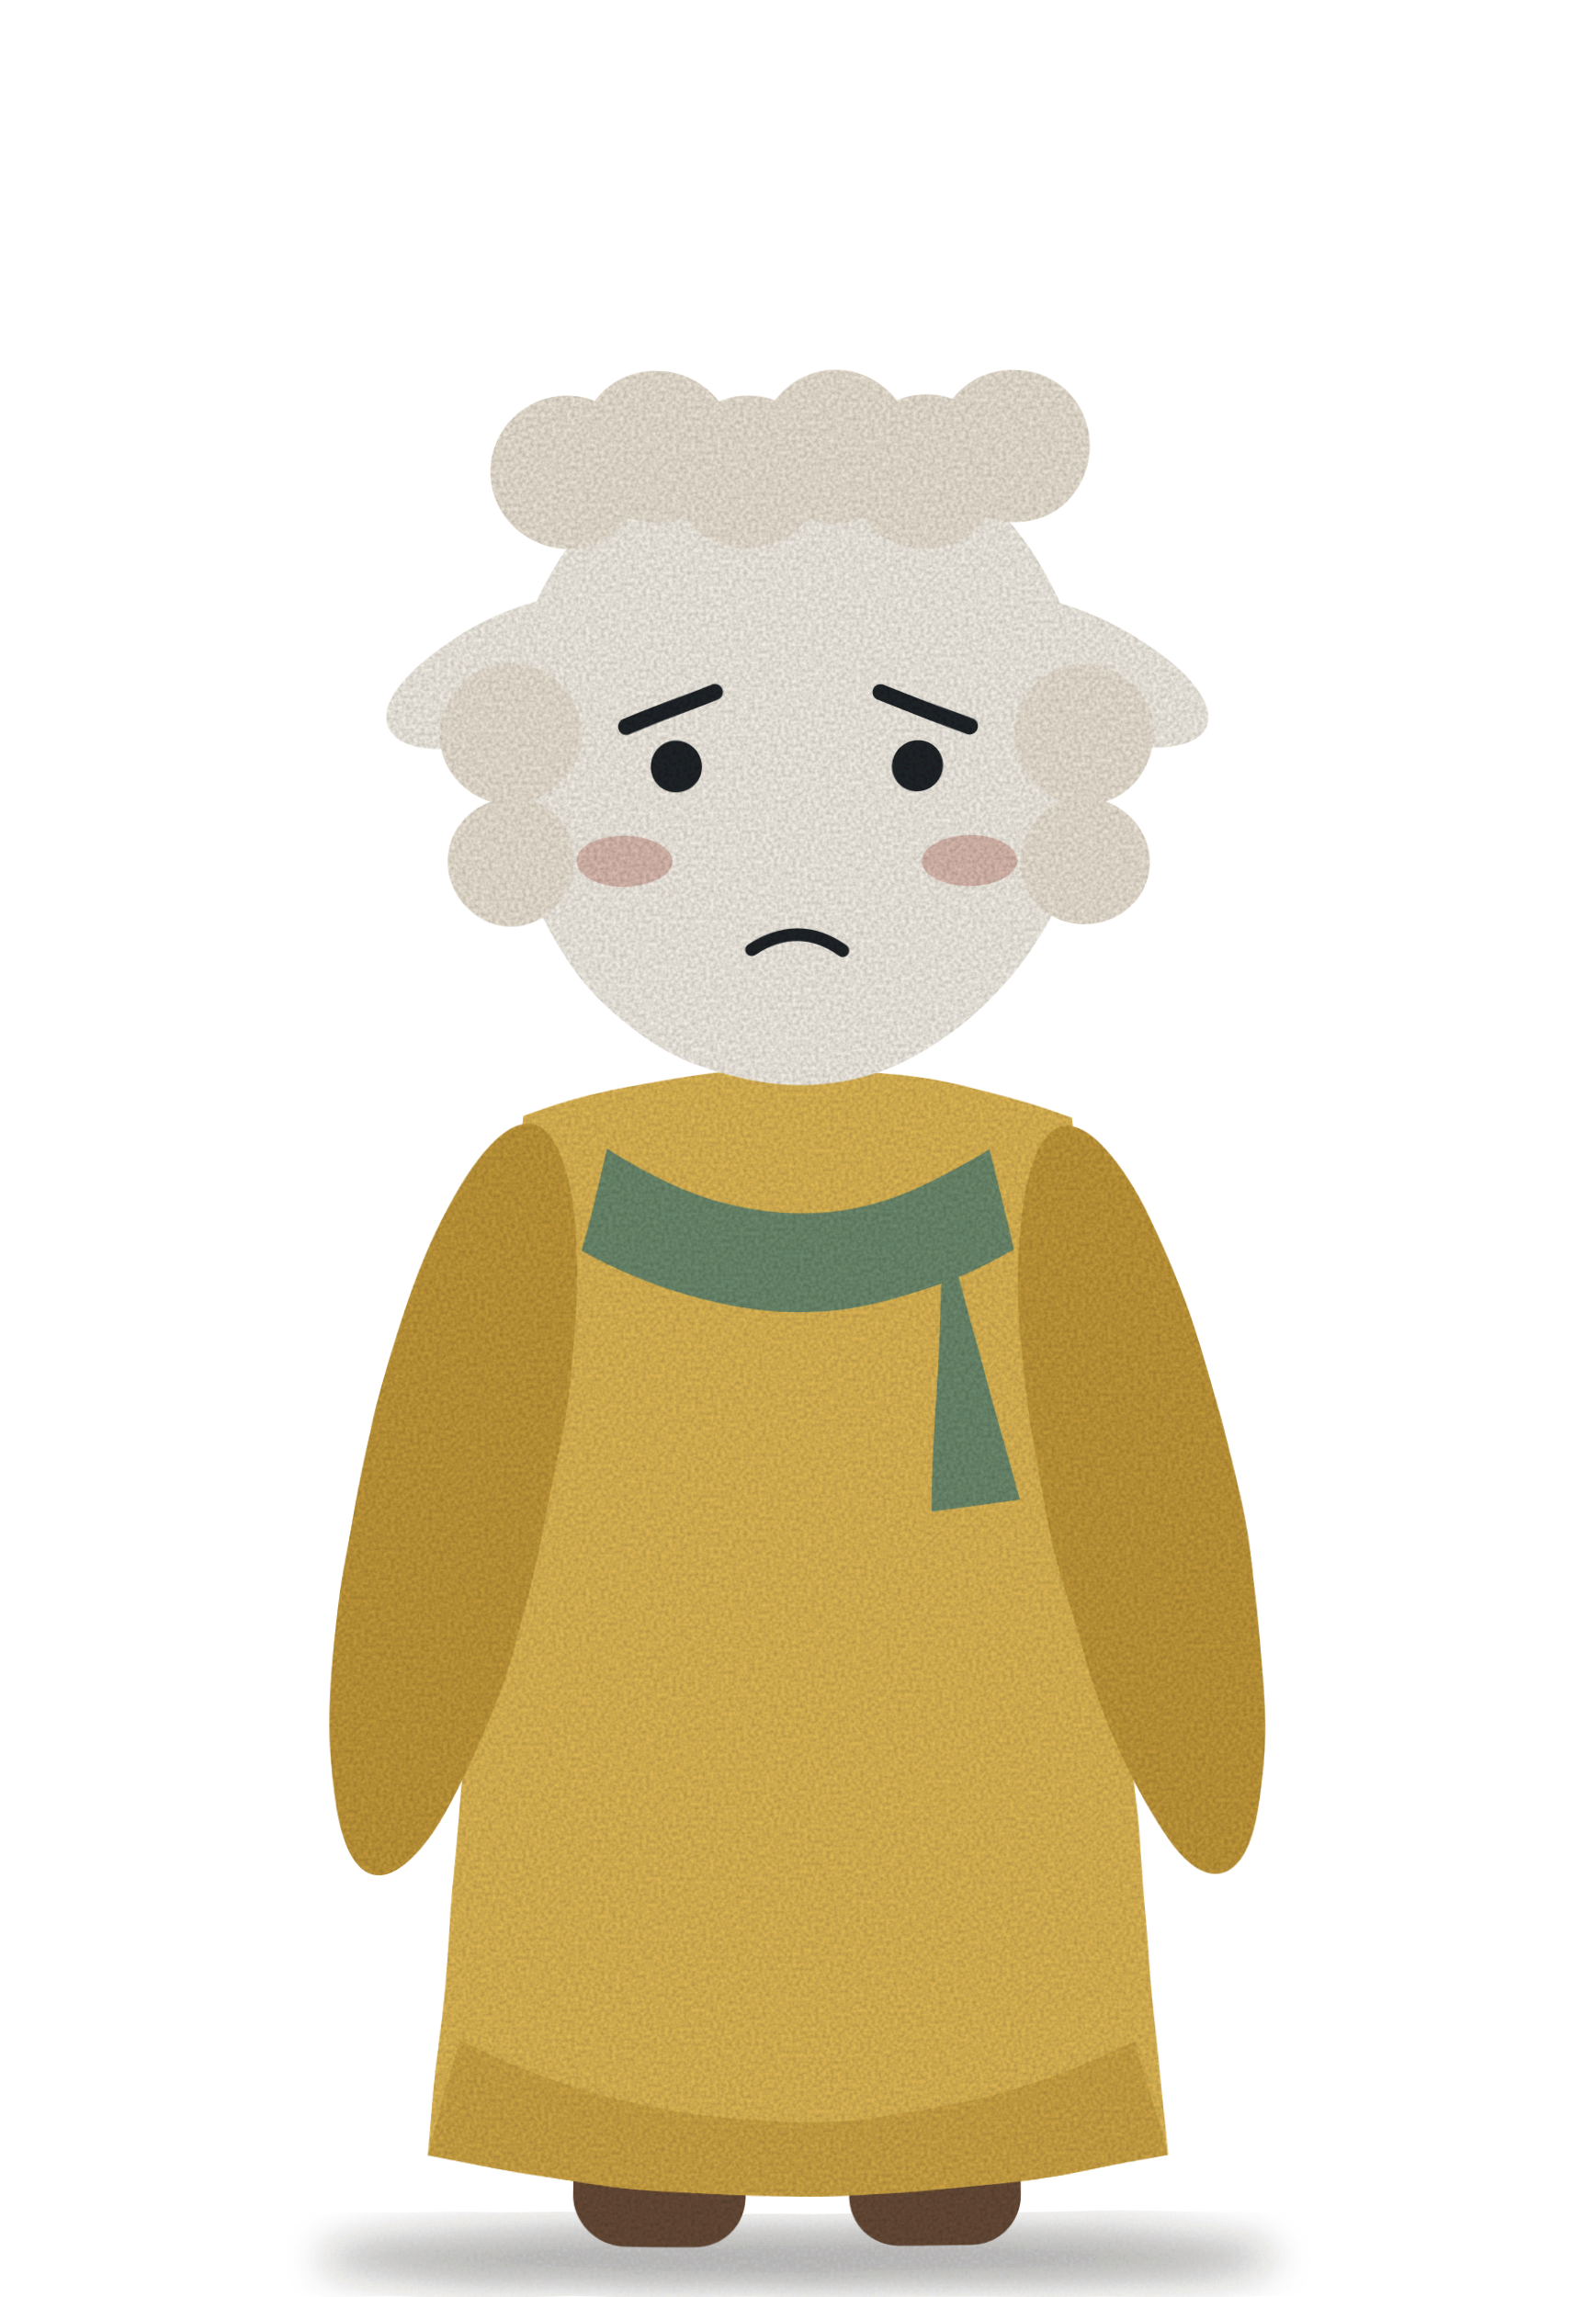
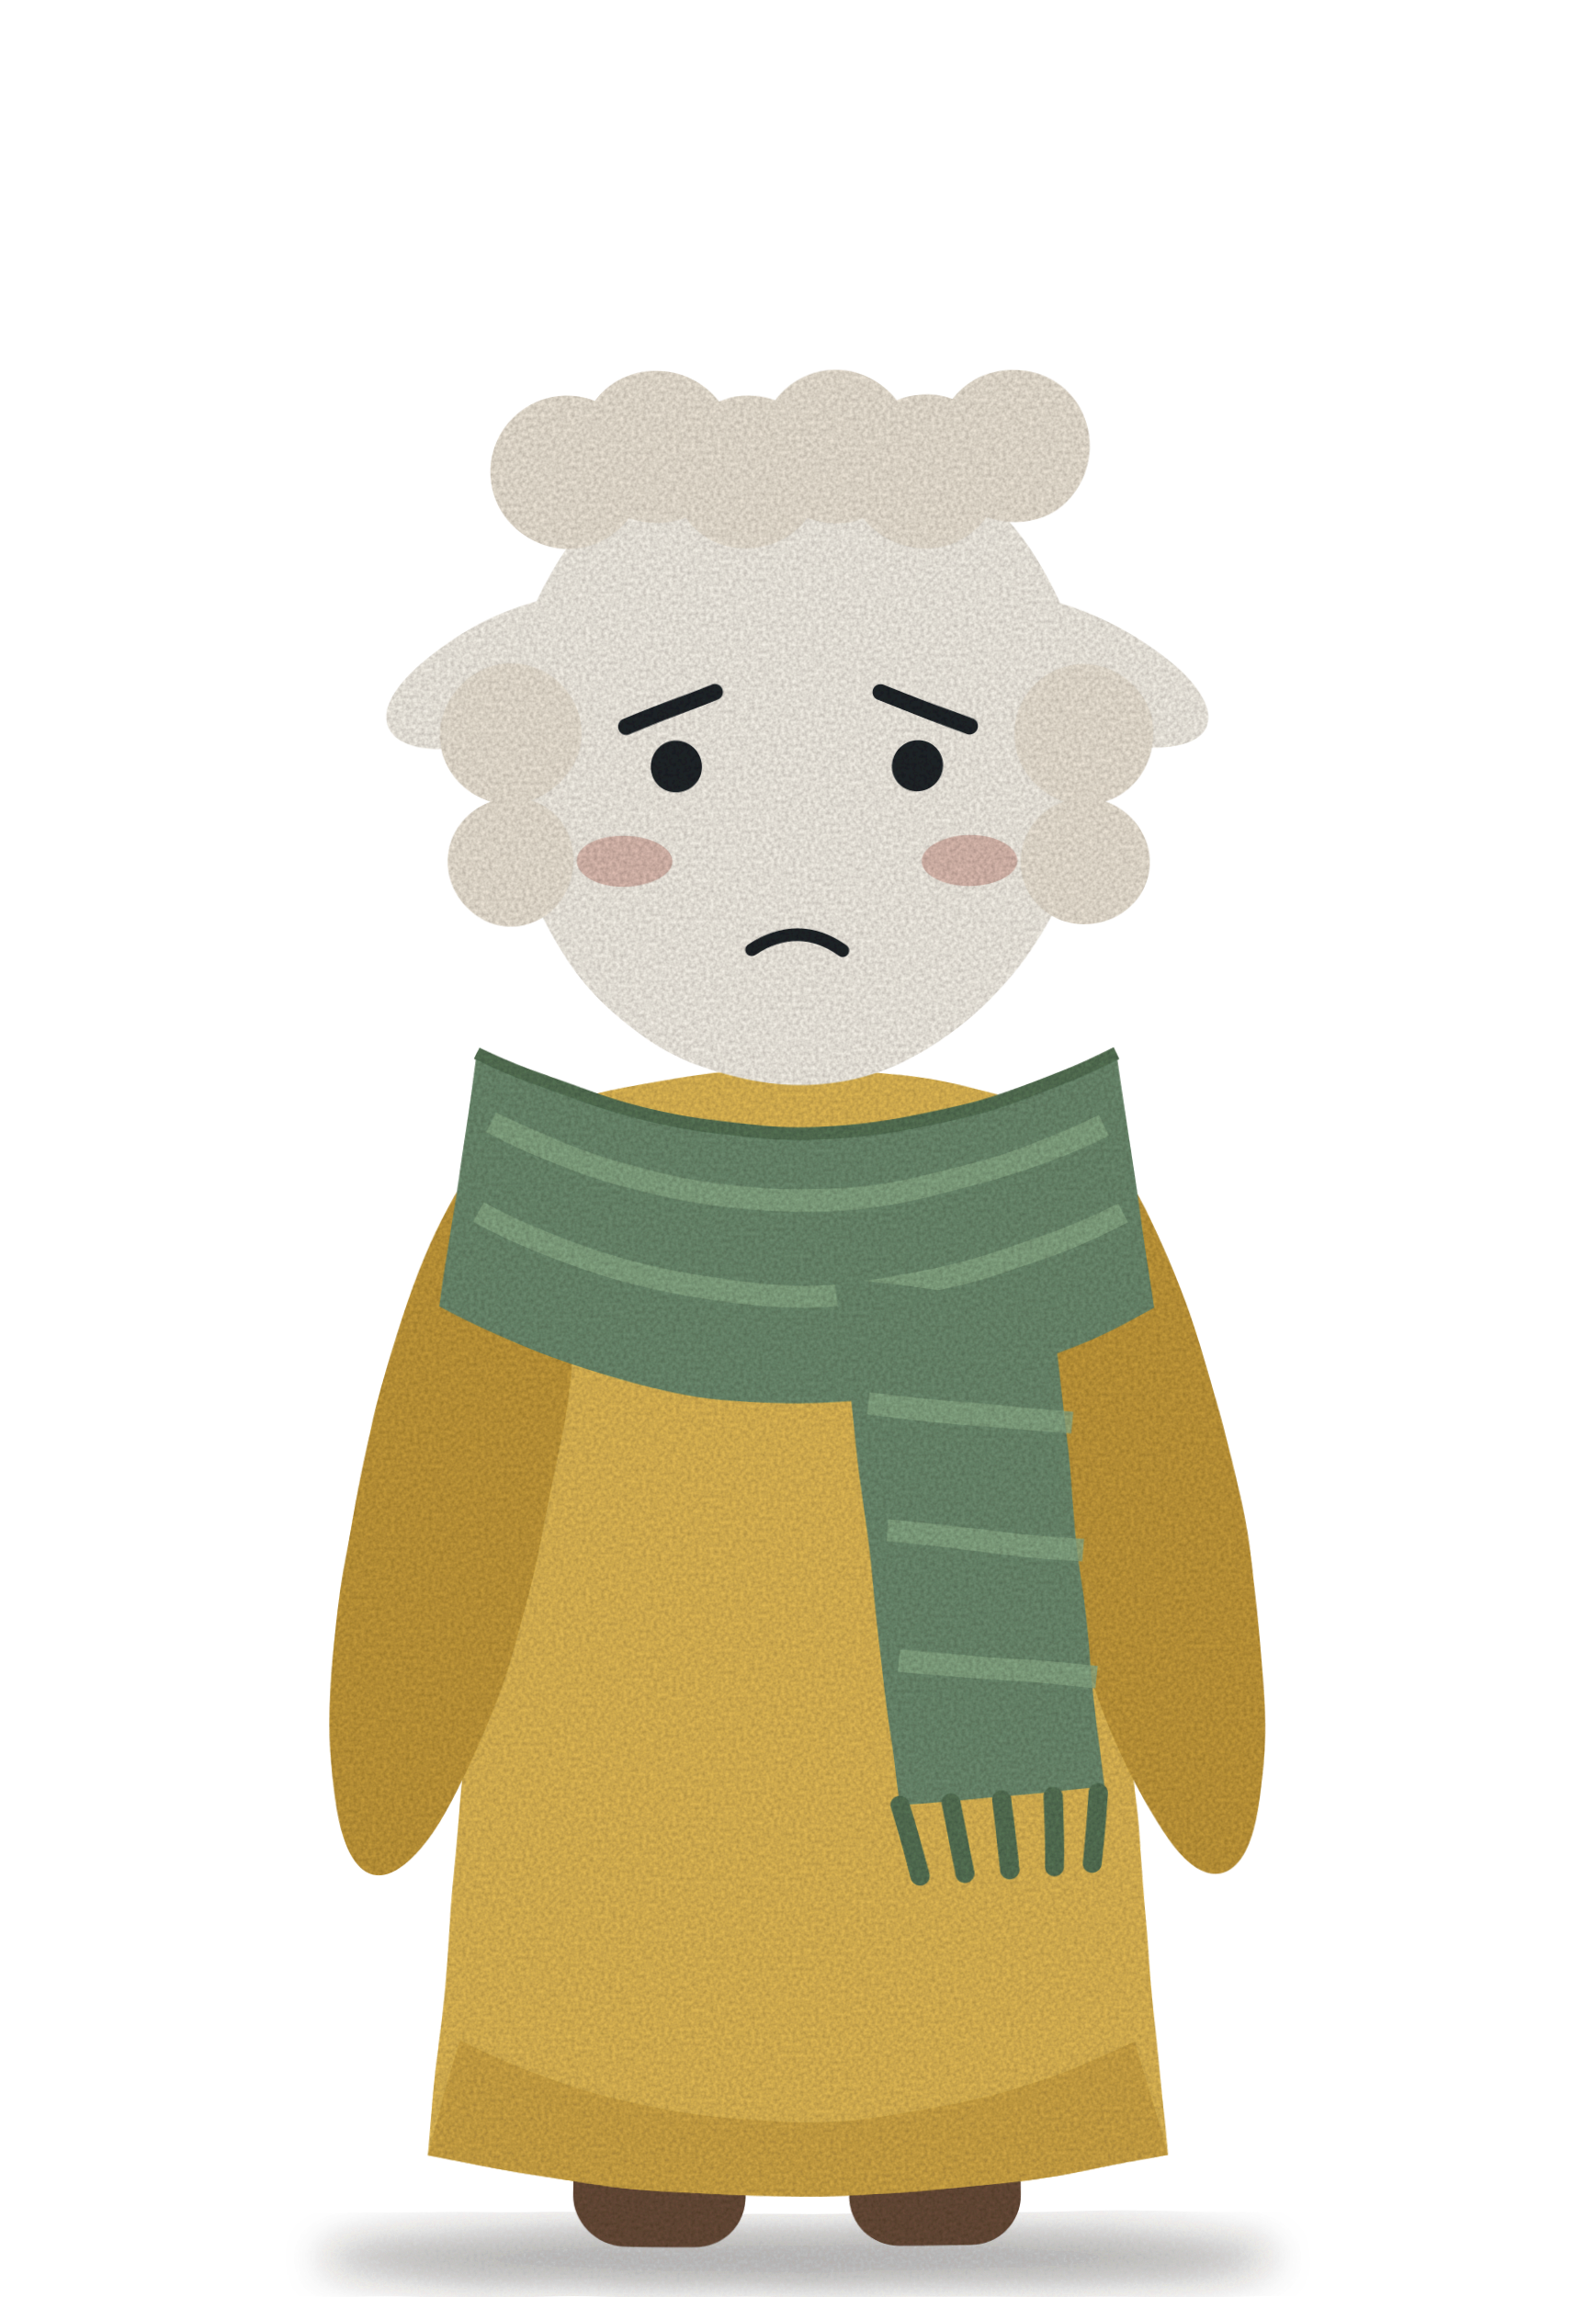
<svg xmlns="http://www.w3.org/2000/svg" width="500" height="720" viewBox="0 0 500 720">
  <defs>
    <filter id="wob" x="-5%" y="-5%" width="110%" height="110%">
      <feTurbulence type="fractalNoise" baseFrequency="0.018" numOctaves="2" seed="137" result="n" />
      <feDisplacementMap in="SourceGraphic" in2="n" scale="2.2" xChannelSelector="R" yChannelSelector="G" />
    </filter>
    <filter id="grain" x="0" y="0" width="100%" height="100%">
      <feTurbulence type="fractalNoise" baseFrequency="0.85" numOctaves="2" seed="144" result="t" />
      <feColorMatrix in="t" type="matrix" values="0 0 0 0 0.12  0 0 0 0 0.10  0 0 0 0 0.08  0 0 0 0.55 0" result="g" />
      <feComposite in="g" in2="SourceGraphic" operator="in" result="gi" />
      <feBlend in="SourceGraphic" in2="gi" mode="multiply" />
    </filter>
    <filter id="soft">
      <feGaussianBlur stdDeviation="6" />
    </filter>
    <filter id="softer">
      <feGaussianBlur stdDeviation="14" />
    </filter>
    <filter id="blurfar">
      <feGaussianBlur stdDeviation="2.2" />
    </filter>
  </defs>
  <g filter="url(#grain)">
    <g filter="url(#wob)">
      <ellipse cx="250" cy="708" rx="150" ry="12" fill="#000" opacity="0.28" filter="url(#soft)" />
      <rect x="180" y="660" width="54" height="44" rx="16" fill="#6B4E3B" />
      <rect x="266" y="660" width="54" height="44" rx="16" fill="#6B4E3B" />
      <path d="M164 350 Q250 320 336 350 L366 676 Q250 700 134 676Z" fill="#E6BE58" />
      <path d="M144 640 Q250 690 356 640 L366 676 Q250 700 134 676Z" fill="#C99F3D" opacity="0.6" />
      <ellipse cx="142" cy="470" rx="30" ry="120" transform="rotate(12 142 470)" fill="#C99F3D" />
      <ellipse cx="358" cy="470" rx="30" ry="120" transform="rotate(-12 358 470)" fill="#C99F3D" />
-       <path d="M190 360 Q250 400 310 360 L318 392 Q250 430 182 392Z" fill="#6F8F72" />
-       <path d="M296 384 L320 470 L292 474Z" fill="#6F8F72" />
+       <path d="M150 330 Q250 380 350 330 L362 410 Q250 470 138 410Z" fill="#6F8F72" />
+       <path d="M154 352 Q250 400 346 352 M150 380 Q250 432 352 380" stroke="#8FB08C" stroke-width="7" fill="none" opacity="0.8" />
+       <path d="M262 400 L330 410 L346 560 L282 566Z" fill="#6F8F72" />
+       <path d="M272 440 L336 446 M278 480 L340 486 M282 520 L344 526" stroke="#8FB08C" stroke-width="7" opacity="0.8" />
+       <path d="M282 566 l6 22 M298 565 l4 22 M314 564 l2 22 M330 563 l0 22 M344 562 l-2 22" stroke="#587659" stroke-width="6" stroke-linecap="round" />
+       <path d="M150 330 Q250 380 350 330" stroke="#587659" stroke-width="4" fill="none" />
      <ellipse cx="162" cy="210" rx="44" ry="18" transform="rotate(-24 162 210)" fill="#FBF7EE" />
      <ellipse cx="338" cy="210" rx="44" ry="18" transform="rotate(24 338 210)" fill="#FBF7EE" />
      <ellipse cx="250" cy="236" rx="92" ry="104" fill="#FBF7EE" />
      <circle cx="178" cy="148" r="24" fill="#F3EBDD" />
      <circle cx="206" cy="140" r="24" fill="#F3EBDD" />
      <circle cx="234" cy="148" r="24" fill="#F3EBDD" />
      <circle cx="262" cy="140" r="24" fill="#F3EBDD" />
      <circle cx="290" cy="148" r="24" fill="#F3EBDD" />
      <circle cx="318" cy="140" r="24" fill="#F3EBDD" />
      <circle cx="160" cy="230" r="22" fill="#F3EBDD" />
      <circle cx="160" cy="270" r="20" fill="#F3EBDD" />
      <circle cx="340" cy="230" r="22" fill="#F3EBDD" />
      <circle cx="340" cy="270" r="20" fill="#F3EBDD" />
      <circle cx="212" cy="240" r="8" fill="#20262B" />
      <circle cx="288" cy="240" r="8" fill="#20262B" />
      <path d="M196 228 L224 217" stroke="#20262B" stroke-width="5" stroke-linecap="round" />
      <path d="M304 228 L276 217" stroke="#20262B" stroke-width="5" stroke-linecap="round" />
      <path d="M236 298 Q250 288 264 298" stroke="#20262B" stroke-width="4" fill="none" stroke-linecap="round" />
      <ellipse cx="196" cy="270" rx="15" ry="8" fill="#C98B7E" opacity="0.5" />
      <ellipse cx="304" cy="270" rx="15" ry="8" fill="#C98B7E" opacity="0.5" />
    </g>
  </g>
</svg>
